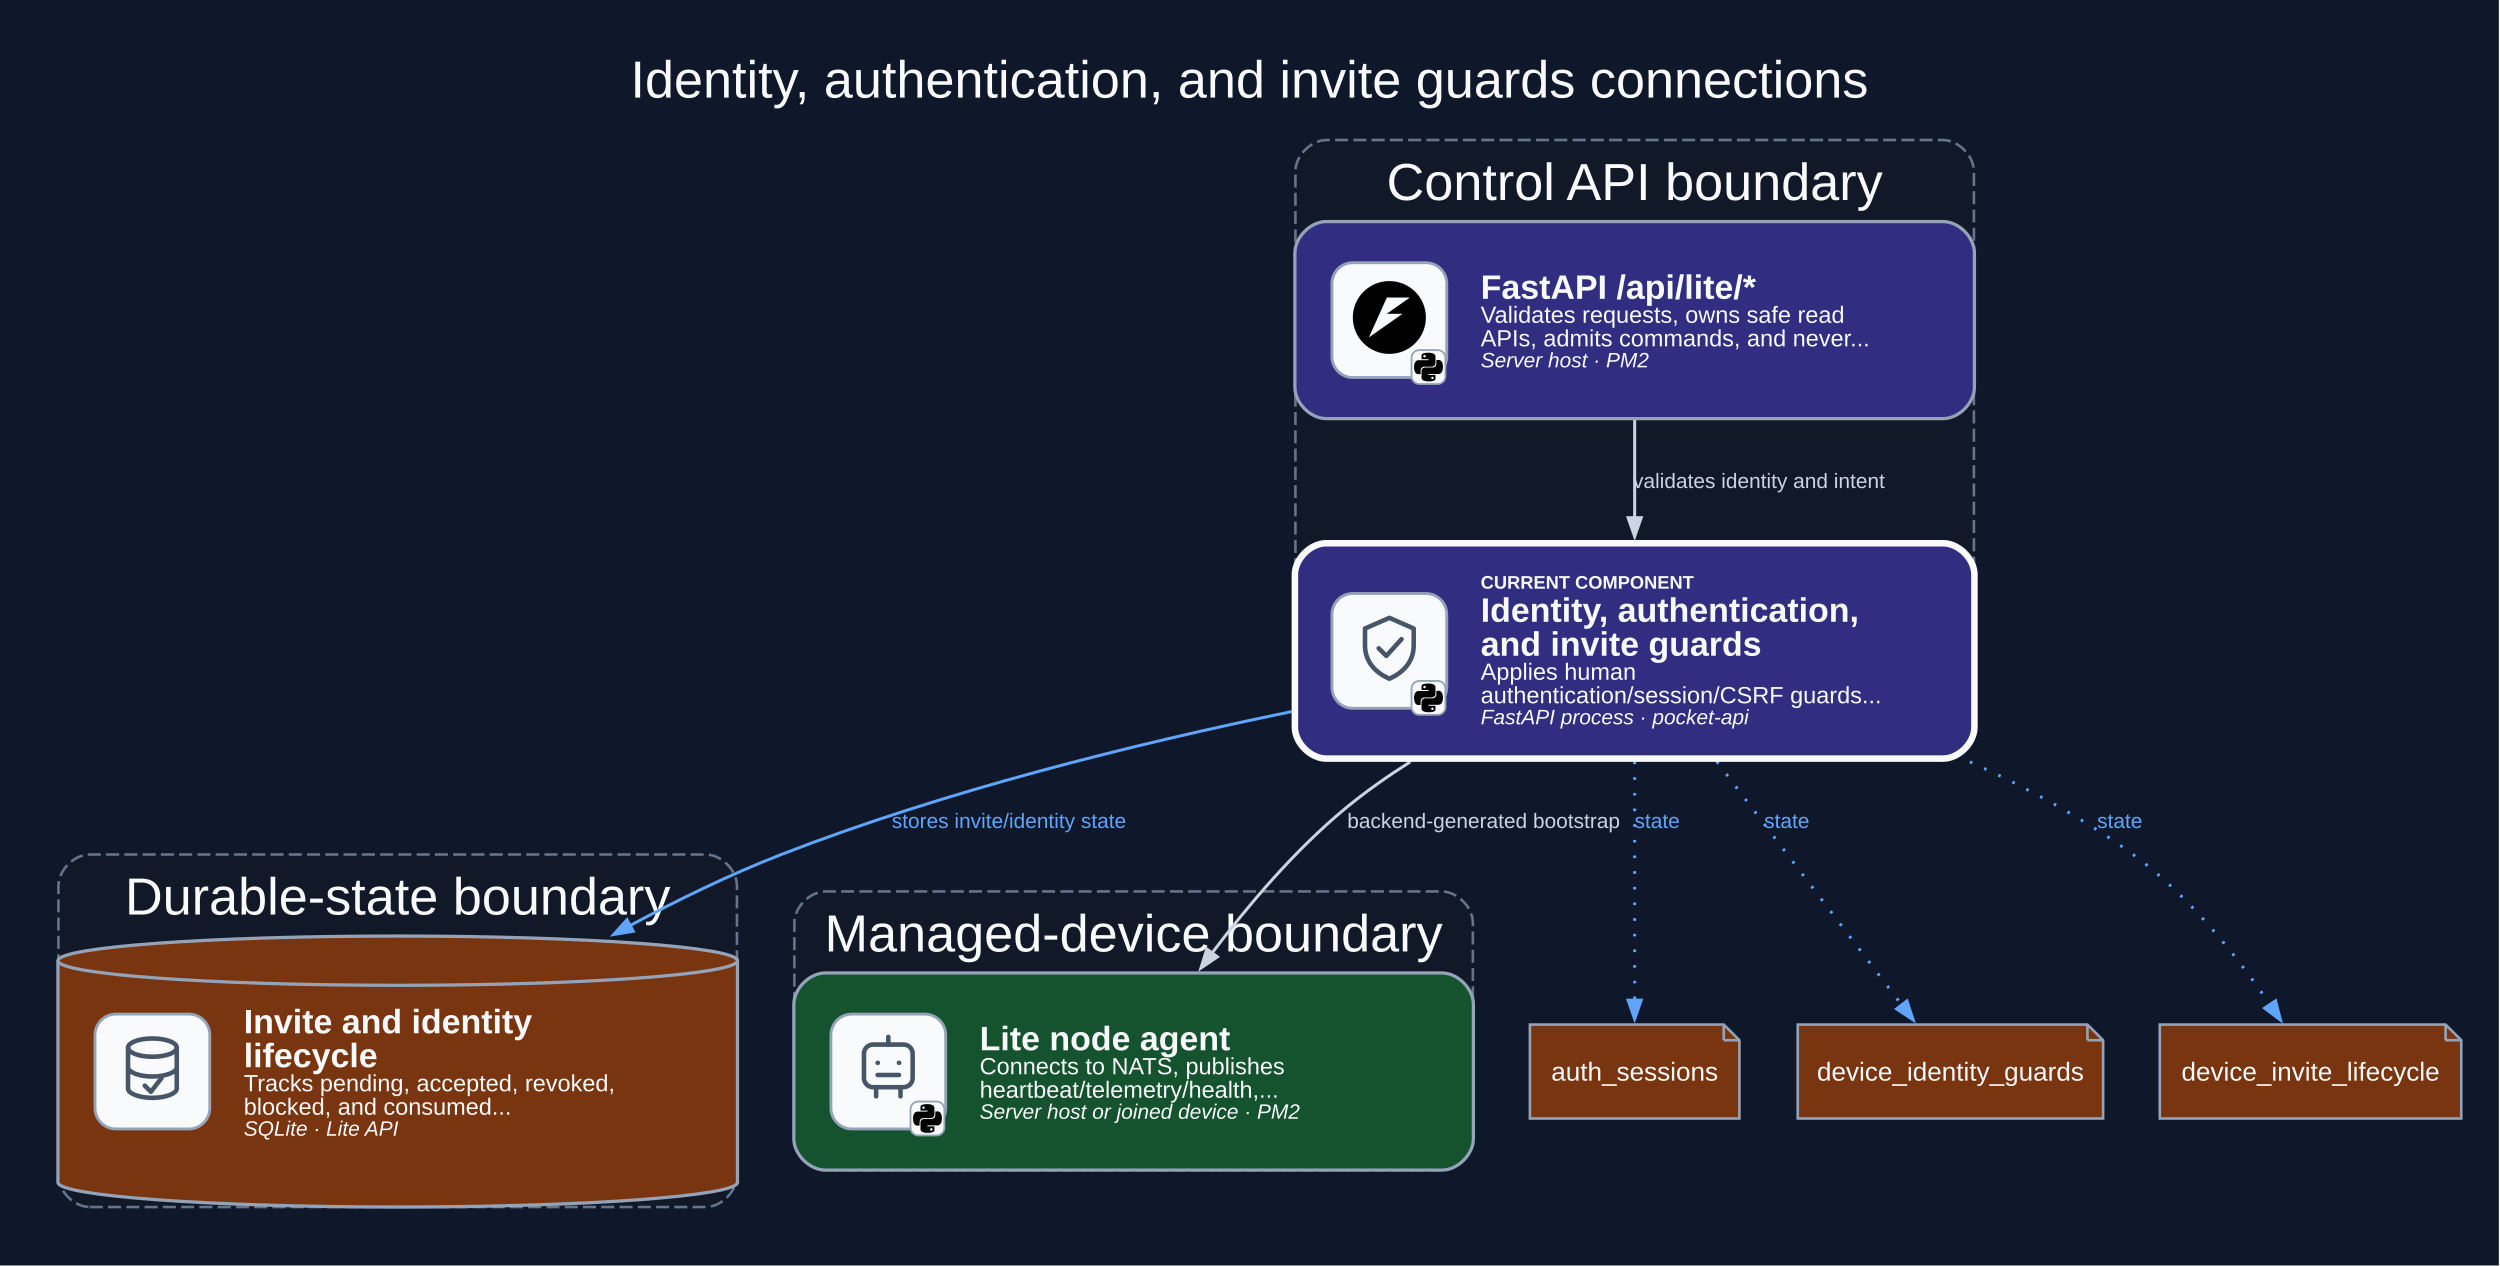
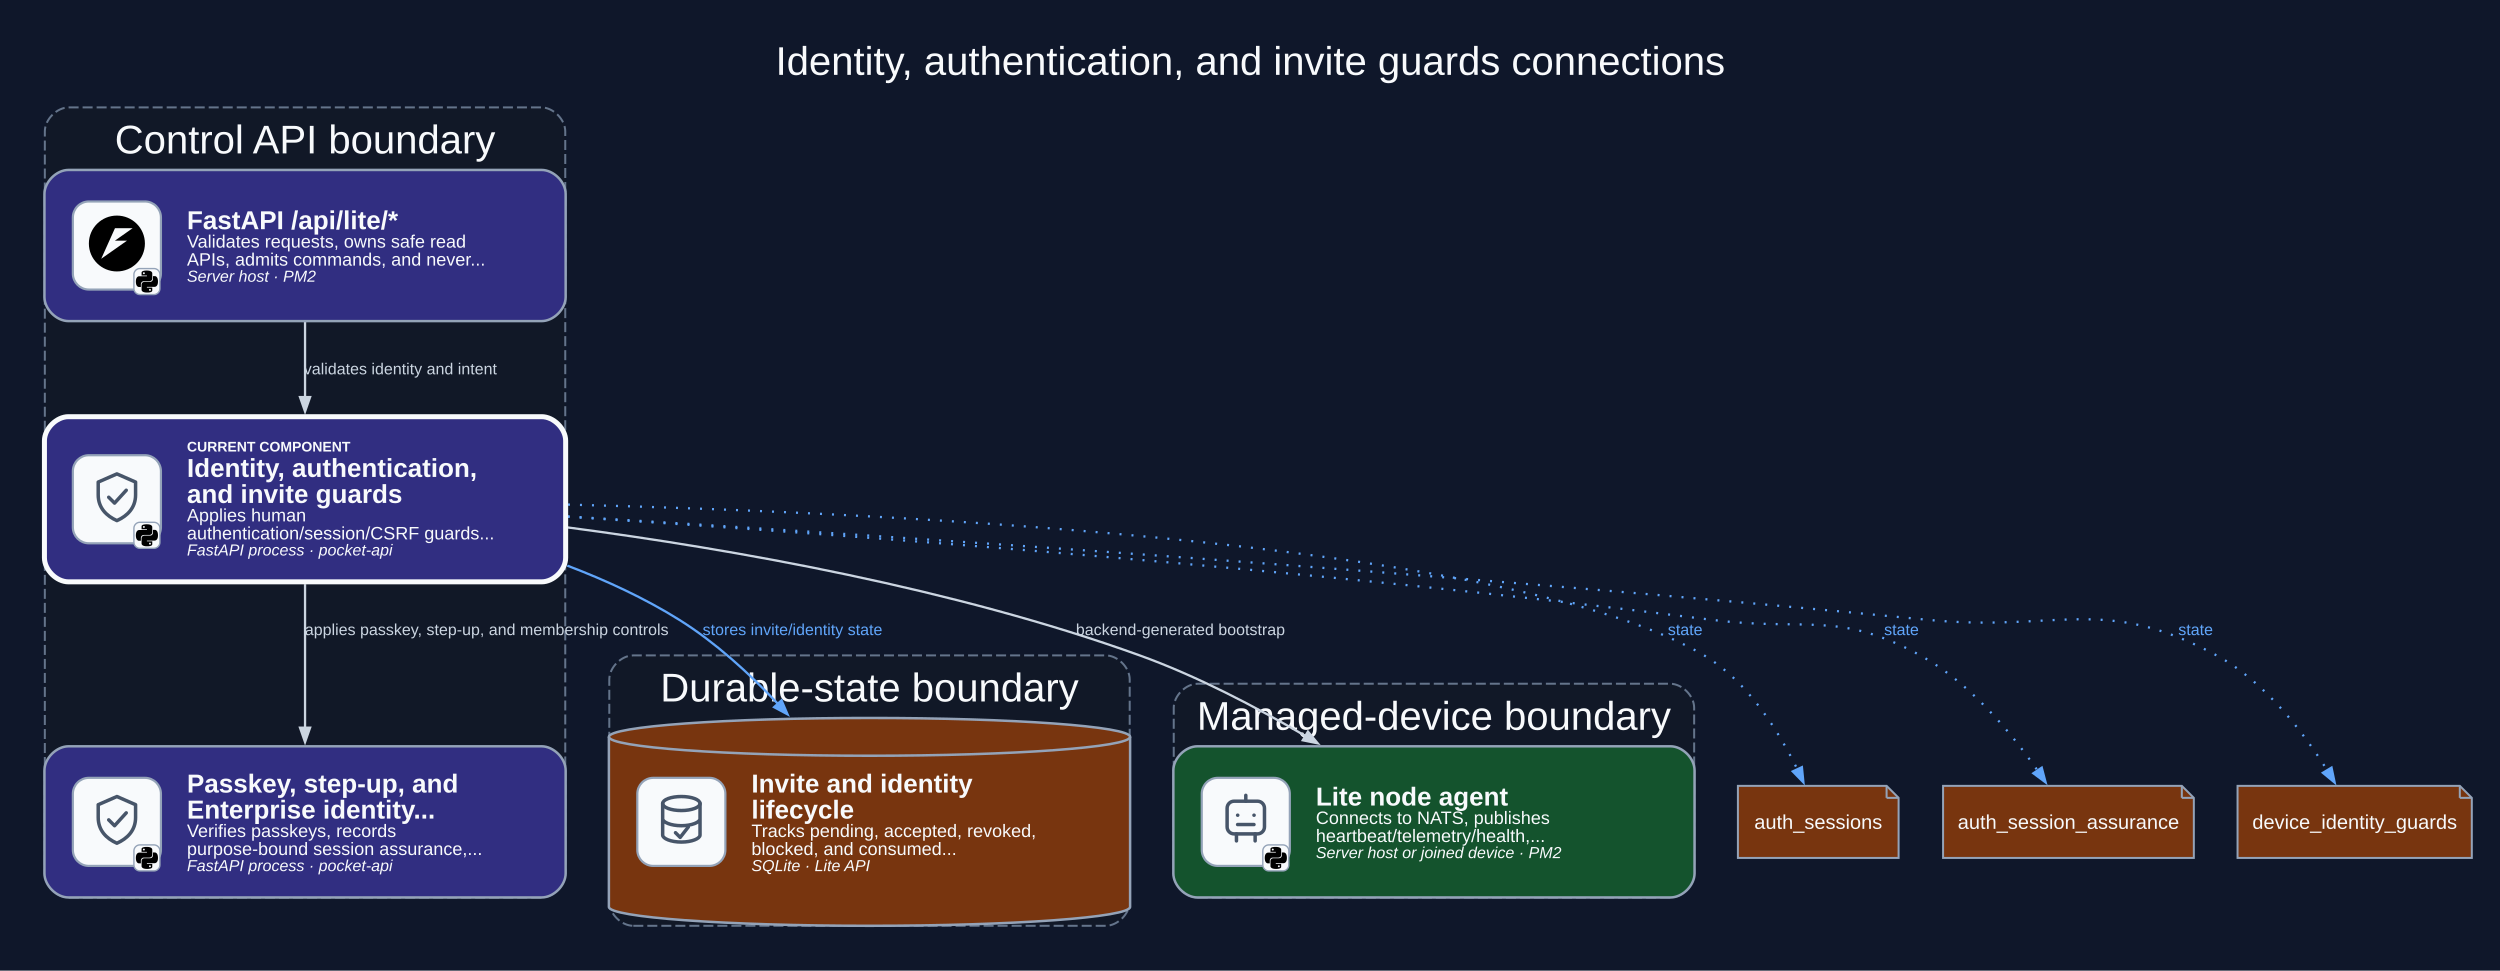
- <svg xmlns="http://www.w3.org/2000/svg" xmlns:xlink="http://www.w3.org/1999/xlink" id="pocketlab-component-api-guards-dark" role="img" aria-labelledby="pocketlab-component-api-guards-dark-title pocketlab-component-api-guards-dark-desc" width="958.00" height="485.00" preserveAspectRatio="xMidYMid meet" focusable="false" viewBox="0.00 0.00 958.00 485.00">
+ <svg xmlns="http://www.w3.org/2000/svg" xmlns:xlink="http://www.w3.org/1999/xlink" id="pocketlab-component-api-guards-dark" role="img" aria-labelledby="pocketlab-component-api-guards-dark-title pocketlab-component-api-guards-dark-desc" width="1249.00" height="485.00" preserveAspectRatio="xMidYMid meet" focusable="false" viewBox="0.00 0.00 1249.00 485.00">
  <defs class="pl-architecture-icon-symbols">
    <symbol id="pl-icon-brand-fastapi" viewBox="0 0 24 24" overflow="visible">
      <path d="M12 .039C5.373.038 0 5.393 0 11.999c-.001 6.607 5.372 11.963 12 11.963 6.628 0 12.001-5.356 12-11.963-0-6.606-5.373-11.96-12-11.96m-.829 5.415h7.55l-7.58 5.328h5.183L5.279 18.544q2.947-6.544 5.892-13.09" />
    </symbol>
    <symbol id="pl-icon-brand-python" viewBox="0 0 24 24" overflow="visible">
      <path d="M14.25.18l.9.2.73.26.59.3.45.32.34.34.25.34.16.33.1.3.04.26.02.2-.01.13V8.5l-.05.63-.13.55-.21.46-.26.38-.3.31-.33.25-.35.19-.35.14-.33.1-.3.07-.26.04-.21.02H8.77l-.69.05-.59.14-.5.22-.41.27-.33.32-.27.35-.2.36-.15.37-.1.35-.07.32-.04.27-.02.21v3.06H3.17l-.21-.03-.28-.07-.32-.12-.35-.18-.36-.26-.36-.36-.35-.46-.32-.59-.28-.73-.21-.88-.14-1.05-.05-1.23.06-1.22.16-1.04.24-.87.32-.71.36-.57.4-.44.42-.33.42-.24.4-.16.36-.1.32-.05.24-.01h.16l.06.01h8.16v-.83H6.18l-.01-2.75-.02-.37.05-.34.11-.31.17-.28.25-.26.31-.23.38-.2.44-.18.51-.15.58-.12.64-.1.71-.06.77-.04.84-.02 1.27.05zm-6.3 1.98l-.23.33-.08.41.08.41.23.34.33.22.41.09.41-.09.33-.22.23-.34.08-.41-.08-.41-.23-.33-.33-.22-.41-.09-.41.09zm13.09 3.95l.28.06.32.12.35.18.36.27.36.35.35.47.32.59.28.73.21.88.14 1.04.05 1.23-.06 1.23-.16 1.04-.24.86-.32.71-.36.57-.4.45-.42.33-.42.24-.4.16-.36.09-.32.05-.24.02-.16-.01h-8.22v.82h5.84l.01 2.76.02.36-.05.34-.11.31-.17.29-.25.25-.31.24-.38.2-.44.17-.51.15-.58.13-.64.09-.71.07-.77.04-.84.01-1.27-.04-1.07-.14-.9-.2-.73-.25-.59-.3-.45-.33-.34-.34-.25-.34-.16-.33-.1-.3-.04-.25-.02-.2.01-.13v-5.34l.05-.64.13-.54.21-.46.26-.38.3-.32.33-.24.35-.2.35-.14.33-.1.3-.06.26-.04.21-.02.13-.01h5.84l.69-.05.59-.14.5-.21.41-.28.33-.32.27-.35.2-.36.15-.36.1-.35.07-.32.04-.28.02-.21V6.07h2.09l.14.01zm-6.47 14.25l-.23.33-.08.41.08.41.23.33.33.23.41.08.41-.08.33-.23.23-.33.08-.41-.08-.41-.23-.33-.33-.23-.41-.08-.41.08z" />
    </symbol>
    <symbol id="pl-icon-semantic-agent" viewBox="0 0 48 48" overflow="visible">
      <g fill="none" stroke="#475569" stroke-width="3" stroke-linecap="round" stroke-linejoin="round">
        <rect x="8" y="8" width="32" height="28" rx="6" />
        <path d="M16 36v6M32 36v6M17 20h.1M31 20h.1M17 28h14M24 8V3" />
      </g>
    </symbol>
    <symbol id="pl-icon-semantic-api-guard" viewBox="0 0 48 48" overflow="visible">
      <g fill="none" stroke="#475569" stroke-width="3" stroke-linecap="round" stroke-linejoin="round">
        <path d="M24 4l16 7v11c0 11-7 18-16 22C15 40 8 33 8 22V11z" />
        <path d="M17 24l5 5 10-11" />
      </g>
    </symbol>
    <symbol id="pl-icon-semantic-durable-state" viewBox="0 0 48 48" overflow="visible">
      <g fill="none" stroke="#475569" stroke-width="3" stroke-linecap="round" stroke-linejoin="round">
        <ellipse cx="24" cy="10" rx="16" ry="6" />
        <path d="M8 10v27c0 3 7 6 16 6s16-3 16-6V10M8 23c0 3 7 6 16 6s16-3 16-6" />
        <path d="M19 35l4 4 7-9" />
      </g>
    </symbol>
  </defs>
  <g id="graph0" class="graph" transform="scale(1 1) rotate(0) translate(14.4 470.53)">
-     <polygon fill="#0f172a" stroke="none" points="-14.4,14.4 -14.4,-470.53 943.16,-470.53 943.16,14.4 -14.4,14.4" />
-     <text xml:space="preserve" text-anchor="middle" x="464.38" y="-433.13" font-family="Arial" font-size="20.00" fill="#f8fafc">Identity, authentication, and invite guards connections</text>
+     <polygon fill="#0f172a" stroke="none" points="-14.4,14.4 -14.4,-470.53 1234.92,-470.53 1234.92,14.4 -14.4,14.4" />
+     <text xml:space="preserve" text-anchor="middle" x="610.26" y="-433.13" font-family="Arial" font-size="20.00" fill="#f8fafc">Identity, authentication, and invite guards connections</text>
    <g id="clust1" class="cluster">
-       <path fill="#111827" stroke="#64748b" stroke-dasharray="5,2" d="M494,-179.84C494,-179.84 730,-179.84 730,-179.84 736,-179.84 742,-185.84 742,-191.84 742,-191.84 742,-404.88 742,-404.88 742,-410.88 736,-416.88 730,-416.88 730,-416.88 494,-416.88 494,-416.88 488,-416.88 482,-410.88 482,-404.88 482,-404.88 482,-191.84 482,-191.84 482,-185.84 488,-179.84 494,-179.84" />
-       <text xml:space="preserve" text-anchor="middle" x="612" y="-393.88" font-family="Arial" font-size="20.00" fill="#f8fafc">Control API boundary</text>
+       <path fill="#111827" stroke="#64748b" stroke-dasharray="5,2" d="M20,-22.16C20,-22.16 256,-22.16 256,-22.16 262,-22.16 268,-28.16 268,-34.16 268,-34.16 268,-404.88 268,-404.88 268,-410.88 262,-416.88 256,-416.88 256,-416.88 20,-416.88 20,-416.88 14,-416.88 8,-410.88 8,-404.88 8,-404.88 8,-34.16 8,-34.16 8,-28.16 14,-22.16 20,-22.16" />
+       <text xml:space="preserve" text-anchor="middle" x="138" y="-393.88" font-family="Arial" font-size="20.00" fill="#f8fafc">Control API boundary</text>
    </g>
    <g id="clust2" class="cluster">
-       <path fill="#111827" stroke="#64748b" stroke-dasharray="5,2" d="M20,-8C20,-8 256,-8 256,-8 262,-8 268,-14 268,-20 268,-20 268,-131.09 268,-131.09 268,-137.09 262,-143.09 256,-143.09 256,-143.09 20,-143.09 20,-143.09 14,-143.09 8,-137.09 8,-131.09 8,-131.09 8,-20 8,-20 8,-14 14,-8 20,-8" />
-       <text xml:space="preserve" text-anchor="middle" x="138" y="-120.09" font-family="Arial" font-size="20.00" fill="#f8fafc">Durable-state boundary</text>
+       <path fill="#111827" stroke="#64748b" stroke-dasharray="5,2" d="M302,-8C302,-8 538,-8 538,-8 544,-8 550,-14 550,-20 550,-20 550,-131.09 550,-131.09 550,-137.09 544,-143.09 538,-143.09 538,-143.09 302,-143.09 302,-143.09 296,-143.09 290,-137.09 290,-131.09 290,-131.09 290,-20 290,-20 290,-14 296,-8 302,-8" />
+       <text xml:space="preserve" text-anchor="middle" x="420" y="-120.09" font-family="Arial" font-size="20.00" fill="#f8fafc">Durable-state boundary</text>
    </g>
    <g id="clust3" class="cluster">
-       <path fill="#111827" stroke="#64748b" stroke-dasharray="5,2" d="M302,-22.16C302,-22.16 538,-22.16 538,-22.16 544,-22.16 550,-28.16 550,-34.16 550,-34.16 550,-116.93 550,-116.93 550,-122.93 544,-128.93 538,-128.93 538,-128.93 302,-128.93 302,-128.93 296,-128.93 290,-122.93 290,-116.93 290,-116.93 290,-34.16 290,-34.16 290,-28.16 296,-22.16 302,-22.16" />
-       <text xml:space="preserve" text-anchor="middle" x="420" y="-105.93" font-family="Arial" font-size="20.00" fill="#f8fafc">Managed-device boundary</text>
+       <path fill="#111827" stroke="#64748b" stroke-dasharray="5,2" d="M584,-22.16C584,-22.16 820,-22.16 820,-22.16 826,-22.16 832,-28.16 832,-34.16 832,-34.16 832,-116.93 832,-116.93 832,-122.93 826,-128.93 820,-128.93 820,-128.93 584,-128.93 584,-128.93 578,-128.93 572,-122.93 572,-116.93 572,-116.93 572,-34.16 572,-34.16 572,-28.16 578,-22.16 584,-22.16" />
+       <text xml:space="preserve" text-anchor="middle" x="702" y="-105.93" font-family="Arial" font-size="20.00" fill="#f8fafc">Managed-device boundary</text>
    </g>
    <g id="edge3" class="edge">
      <g id="a_edge3">
+         <a xlink:title="applies passkey, step-up, and membership controls (Python)">
+           <path fill="none" stroke="#cbd5e1" stroke-width="1.15" d="M138,-178.69C138,-156.65 138,-129.5 138,-106.82" />
+           <polygon fill="#cbd5e1" stroke="#cbd5e1" stroke-width="1.15" points="140.52,-106.98 138,-99.78 135.48,-106.98 140.52,-106.98" />
+         </a>
+       </g>
+       <text xml:space="preserve" text-anchor="middle" x="228.75" y="-153.24" font-family="Arial" font-size="8.00" fill="#cbd5e1">applies passkey, step-up, and membership controls</text>
+     </g>
+     <g id="edge4" class="edge">
+       <g id="a_edge4">
        <a xlink:title="stores invite/identity state (SQLite)">
-           <path fill="none" stroke="#60a5fa" stroke-width="1.15" d="M480.58,-197.85C419.86,-185.38 347.52,-167.38 285,-143.09 265.51,-135.52 245.44,-125.77 226.63,-115.64" />
-           <polygon fill="#60a5fa" stroke="#60a5fa" stroke-width="1.15" points="228.27,-113.67 220.74,-112.43 225.86,-118.09 228.27,-113.67" />
-         </a>
-       </g>
-       <text xml:space="preserve" text-anchor="middle" x="372.23" y="-153.24" font-family="Arial" font-size="8.00" fill="#60a5fa">stores invite/identity state</text>
+           <path fill="none" stroke="#60a5fa" stroke-width="1.15" d="M269.02,-187.94C288.52,-180.53 307.82,-171.58 325,-160.84 342.94,-149.63 359.81,-134.25 374.22,-118.91" />
+           <polygon fill="#60a5fa" stroke="#60a5fa" stroke-width="1.15" points="376.05,-120.65 379.06,-113.64 372.33,-117.24 376.05,-120.65" />
+         </a>
+       </g>
+       <text xml:space="preserve" text-anchor="middle" x="381.53" y="-153.24" font-family="Arial" font-size="8.00" fill="#60a5fa">stores invite/identity state</text>
    </g>
    <g id="edge2" class="edge">
      <g id="a_edge2">
        <a xlink:title="backend-generated bootstrap (Shell artifact)">
-           <path fill="none" stroke="#cbd5e1" stroke-width="1.15" d="M526.03,-178.6C517.34,-173.09 508.9,-167.15 501.25,-160.84 481.89,-144.87 463.9,-123.71 449.78,-104.96" />
-           <polygon fill="#cbd5e1" stroke="#cbd5e1" stroke-width="1.15" points="452.11,-103.87 445.8,-99.58 448.06,-106.87 452.11,-103.87" />
-         </a>
-       </g>
-       <text xml:space="preserve" text-anchor="middle" x="554.12" y="-153.24" font-family="Arial" font-size="8.00" fill="#cbd5e1">backend-generated bootstrap</text>
-     </g>
-     <g id="edge4" class="edge">
-       <path fill="none" stroke="#60a5fa" stroke-width="1.15" stroke-dasharray="1,5" d="M612,-178.69C612,-149.78 612,-112.05 612,-87.18" />
-       <polygon fill="#60a5fa" stroke="#60a5fa" stroke-width="1.15" points="614.52,-87.27 612,-80.07 609.48,-87.27 614.52,-87.27" />
-       <text xml:space="preserve" text-anchor="middle" x="620.62" y="-153.24" font-family="Arial" font-size="8.00" fill="#60a5fa">state</text>
+           <path fill="none" stroke="#cbd5e1" stroke-width="1.15" d="M269.09,-207.04C352.71,-196.02 462.37,-176.5 555,-143.09 583.41,-132.84 612.84,-117.48 637.82,-102.81" />
+           <polygon fill="#cbd5e1" stroke="#cbd5e1" stroke-width="1.15" points="639.04,-105.02 643.93,-99.17 636.46,-100.69 639.04,-105.02" />
+         </a>
+       </g>
+       <text xml:space="preserve" text-anchor="middle" x="575.35" y="-153.24" font-family="Arial" font-size="8.00" fill="#cbd5e1">backend-generated bootstrap</text>
    </g>
    <g id="edge5" class="edge">
-       <path fill="none" stroke="#60a5fa" stroke-width="1.15" stroke-dasharray="1,5" d="M643.48,-178.69C666.04,-149.01 695.65,-110.05 714.51,-85.24" />
-       <polygon fill="#60a5fa" stroke="#60a5fa" stroke-width="1.15" points="716.36,-86.97 718.71,-79.71 712.35,-83.92 716.36,-86.97" />
-       <text xml:space="preserve" text-anchor="middle" x="670.29" y="-153.24" font-family="Arial" font-size="8.00" fill="#60a5fa">state</text>
+       <path fill="none" stroke="#60a5fa" stroke-width="1.15" stroke-dasharray="1,5" d="M269.35,-218.44C444.71,-214.06 744.03,-198.44 837,-143.09 858.83,-130.09 874.33,-105.1 883.6,-86.08" />
+       <polygon fill="#60a5fa" stroke="#60a5fa" stroke-width="1.15" points="885.83,-87.25 886.58,-79.66 881.26,-85.13 885.83,-87.25" />
+       <text xml:space="preserve" text-anchor="middle" x="827.51" y="-153.24" font-family="Arial" font-size="8.00" fill="#60a5fa">state</text>
    </g>
    <g id="edge6" class="edge">
-       <path fill="none" stroke="#60a5fa" stroke-width="1.15" stroke-dasharray="1,5" d="M740.48,-178.6C762.36,-168.7 784.1,-156.91 803,-143.09 824.45,-127.41 843.22,-103.49 855.57,-85.49" />
-       <polygon fill="#60a5fa" stroke="#60a5fa" stroke-width="1.15" points="857.58,-87.02 859.5,-79.63 853.4,-84.21 857.58,-87.02" />
-       <text xml:space="preserve" text-anchor="middle" x="797.89" y="-153.24" font-family="Arial" font-size="8.00" fill="#60a5fa">state</text>
+       <path fill="none" stroke="#60a5fa" stroke-width="1.15" stroke-dasharray="1,5" d="M269.21,-212.38C410.69,-203.28 642.34,-186.12 841,-160.84 887.52,-154.92 903.93,-165.71 945,-143.09 969.68,-129.5 990.39,-104.48 1003.56,-85.61" />
+       <polygon fill="#60a5fa" stroke="#60a5fa" stroke-width="1.15" points="1005.65,-87.02 1007.59,-79.64 1001.47,-84.2 1005.65,-87.02" />
+       <text xml:space="preserve" text-anchor="middle" x="935.58" y="-153.24" font-family="Arial" font-size="8.00" fill="#60a5fa">state</text>
+     </g>
+     <g id="edge7" class="edge">
+       <path fill="none" stroke="#60a5fa" stroke-width="1.15" stroke-dasharray="1,5" d="M269.15,-212.53C429.66,-202.8 709.62,-184.32 949,-160.84 1013.18,-154.54 1036.33,-173.86 1093,-143.09 1117.17,-129.96 1136.41,-104.64 1148.37,-85.56" />
+       <polygon fill="#60a5fa" stroke="#60a5fa" stroke-width="1.15" points="1150.43,-87.03 1151.99,-79.57 1146.11,-84.43 1150.43,-87.03" />
+       <text xml:space="preserve" text-anchor="middle" x="1082.54" y="-153.24" font-family="Arial" font-size="8.00" fill="#60a5fa">state</text>
    </g>
    <g id="edge1" class="edge">
      <g id="a_edge1">
        <a xlink:title="validates identity and intent (Python)">
-           <path fill="none" stroke="#cbd5e1" stroke-width="1.15" d="M612,-309.77C612,-297.87 612,-284.48 612,-271.82" />
-           <polygon fill="#cbd5e1" stroke="#cbd5e1" stroke-width="1.15" points="614.52,-272.14 612,-264.94 609.48,-272.14 614.52,-272.14" />
-         </a>
-       </g>
-       <text xml:space="preserve" text-anchor="middle" x="659.62" y="-283.51" font-family="Arial" font-size="8.00" fill="#cbd5e1">validates identity and intent</text>
+           <path fill="none" stroke="#cbd5e1" stroke-width="1.15" d="M138,-309.77C138,-297.87 138,-284.48 138,-271.82" />
+           <polygon fill="#cbd5e1" stroke="#cbd5e1" stroke-width="1.15" points="140.52,-272.14 138,-264.94 135.48,-272.14 140.52,-272.14" />
+         </a>
+       </g>
+       <text xml:space="preserve" text-anchor="middle" x="185.62" y="-283.51" font-family="Arial" font-size="8.00" fill="#cbd5e1">validates identity and intent</text>
    </g>
    <g id="node1" class="node">
      <g id="a_node1">
        <a xlink:href="../../../../generated/production/architecture/components/api-guards/" xlink:title="Identity, authentication, and invite guards. Applies human authentication/session/CSRF guards plus device identity, duplicate, protected-host, and fail-closed invite/bootstrap acceptance guards." target="_top">
-           <path fill="#312e81" stroke="#f8fafc" stroke-width="2.5" d="M730.2,-262.36C730.2,-262.36 493.8,-262.36 493.8,-262.36 487.8,-262.36 481.8,-256.36 481.8,-250.36 481.8,-250.36 481.8,-191.84 481.8,-191.84 481.8,-185.84 487.8,-179.84 493.8,-179.84 493.8,-179.84 730.2,-179.84 730.2,-179.84 736.2,-179.84 742.2,-185.84 742.2,-191.84 742.2,-191.84 742.2,-250.36 742.2,-250.36 742.2,-256.36 736.2,-262.36 730.2,-262.36" />
+           <path fill="#312e81" stroke="#f8fafc" stroke-width="2.5" d="M256.2,-262.36C256.2,-262.36 19.8,-262.36 19.8,-262.36 13.8,-262.36 7.8,-256.36 7.8,-250.36 7.8,-250.36 7.8,-191.84 7.8,-191.84 7.8,-185.84 13.8,-179.84 19.8,-179.84 19.8,-179.84 256.2,-179.84 256.2,-179.84 262.2,-179.84 268.2,-185.84 268.2,-191.84 268.2,-191.84 268.2,-250.36 268.2,-250.36 268.2,-256.36 262.2,-262.36 256.2,-262.36" />
          <g id="a_node1_0">
-             <g class="pl-node-icon" data-component="api-guards" data-icon-cell="489.00,-256.60,58.00,71.00" data-icon-tile="496.00,-243.10,44.00,44.00" aria-hidden="true">
-               <rect class="pl-node-icon__tile" x="496.00" y="-243.10" width="44.00" height="44.00" rx="8" fill="#f8fafc" stroke="#94a3b8" stroke-width="1.1" />
-               <use class="pl-node-icon__primary" href="#pl-icon-semantic-api-guard" x="504.00" y="-236.10" width="28.00" height="28.00" preserveAspectRatio="xMidYMid meet" aria-hidden="true" />
-               <rect class="pl-node-icon__badge-tile" x="526.50" y="-209.60" width="13.00" height="13.00" rx="3" fill="#f8fafc" stroke="#94a3b8" stroke-width="0.7" />
-               <use class="pl-node-icon__badge" href="#pl-icon-brand-python" x="527.50" y="-208.60" width="11.00" height="11.00" preserveAspectRatio="xMidYMid meet" aria-hidden="true" />
-             </g>
-           </g>
-           <text xml:space="preserve" text-anchor="start" x="553" y="-244.95" font-family="Arial" font-weight="bold" font-size="7.00" fill="#f8fafc">CURRENT COMPONENT</text>
-           <text xml:space="preserve" text-anchor="start" x="553" y="-232.25" font-family="Arial" font-weight="bold" font-size="13.00" fill="#f8fafc">Identity, authentication,</text>
-           <text xml:space="preserve" text-anchor="start" x="553" y="-219.25" font-family="Arial" font-weight="bold" font-size="13.00" fill="#f8fafc">and invite guards</text>
-           <text xml:space="preserve" text-anchor="start" x="553" y="-210.05" font-family="Arial" font-size="9.00" fill="#f8fafc">Applies human</text>
-           <text xml:space="preserve" text-anchor="start" x="553" y="-201.05" font-family="Arial" font-size="9.00" fill="#f8fafc">authentication/session/CSRF guards...</text>
-           <text xml:space="preserve" text-anchor="start" x="553" y="-193" font-family="Arial" font-style="italic" font-size="8.00" fill="#f8fafc">FastAPI process · pocket-api</text>
+             <g class="pl-node-icon" data-component="api-guards" data-icon-cell="15.00,-256.60,58.00,71.00" data-icon-tile="22.00,-243.10,44.00,44.00" aria-hidden="true">
+               <rect class="pl-node-icon__tile" x="22.00" y="-243.10" width="44.00" height="44.00" rx="8" fill="#f8fafc" stroke="#94a3b8" stroke-width="1.1" />
+               <use class="pl-node-icon__primary" href="#pl-icon-semantic-api-guard" x="30.00" y="-236.10" width="28.00" height="28.00" preserveAspectRatio="xMidYMid meet" aria-hidden="true" />
+               <rect class="pl-node-icon__badge-tile" x="52.50" y="-209.60" width="13.00" height="13.00" rx="3" fill="#f8fafc" stroke="#94a3b8" stroke-width="0.7" />
+               <use class="pl-node-icon__badge" href="#pl-icon-brand-python" x="53.50" y="-208.60" width="11.00" height="11.00" preserveAspectRatio="xMidYMid meet" aria-hidden="true" />
+             </g>
+           </g>
+           <text xml:space="preserve" text-anchor="start" x="79" y="-244.95" font-family="Arial" font-weight="bold" font-size="7.00" fill="#f8fafc">CURRENT COMPONENT</text>
+           <text xml:space="preserve" text-anchor="start" x="79" y="-232.25" font-family="Arial" font-weight="bold" font-size="13.00" fill="#f8fafc">Identity, authentication,</text>
+           <text xml:space="preserve" text-anchor="start" x="79" y="-219.25" font-family="Arial" font-weight="bold" font-size="13.00" fill="#f8fafc">and invite guards</text>
+           <text xml:space="preserve" text-anchor="start" x="79" y="-210.05" font-family="Arial" font-size="9.00" fill="#f8fafc">Applies human</text>
+           <text xml:space="preserve" text-anchor="start" x="79" y="-201.05" font-family="Arial" font-size="9.00" fill="#f8fafc">authentication/session/CSRF guards...</text>
+           <text xml:space="preserve" text-anchor="start" x="79" y="-193" font-family="Arial" font-style="italic" font-size="8.00" fill="#f8fafc">FastAPI process · pocket-api</text>
        </a>
      </g>
    </g>
    <g id="node2" class="node">
      <g id="a_node2">
-         <a xlink:href="../../../../generated/production/architecture/components/lite-api/" xlink:title="FastAPI /api/lite/*. Validates requests, owns safe read APIs, admits commands, and never delegates browser execution directly to NATS or shell." target="_top">
-           <path fill="#312e81" stroke="#94a3b8" stroke-width="1.25" d="M730.2,-385.63C730.2,-385.63 493.8,-385.63 493.8,-385.63 487.8,-385.63 481.8,-379.63 481.8,-373.63 481.8,-373.63 481.8,-322.11 481.8,-322.11 481.8,-316.11 487.8,-310.11 493.8,-310.11 493.8,-310.11 730.2,-310.11 730.2,-310.11 736.2,-310.11 742.2,-316.11 742.2,-322.11 742.2,-322.11 742.2,-373.63 742.2,-373.63 742.2,-379.63 736.2,-385.63 730.2,-385.63" />
+         <a xlink:href="../../../../generated/production/architecture/components/identity-access-controls/" xlink:title="Passkey, step-up, and Enterprise identity controls. Verifies passkeys, records purpose-bound session assurance, and resolves server-owned Enterprise memberships and final-Owner protection; it does not create a browser-held authority." target="_top">
+           <path fill="#312e81" stroke="#94a3b8" stroke-width="1.25" d="M256.2,-97.68C256.2,-97.68 19.8,-97.68 19.8,-97.68 13.8,-97.68 7.8,-91.68 7.8,-85.68 7.8,-85.68 7.8,-34.16 7.8,-34.16 7.8,-28.16 13.8,-22.16 19.8,-22.16 19.8,-22.16 256.2,-22.16 256.2,-22.16 262.2,-22.16 268.2,-28.16 268.2,-34.16 268.2,-34.16 268.2,-85.68 268.2,-85.68 268.2,-91.68 262.2,-97.68 256.2,-97.68" />
          <g id="a_node2_1">
-             <g class="pl-node-icon" data-component="lite-api" data-icon-cell="489.00,-379.87,58.00,64.00" data-icon-tile="496.00,-369.87,44.00,44.00" aria-hidden="true">
-               <rect class="pl-node-icon__tile" x="496.00" y="-369.87" width="44.00" height="44.00" rx="8" fill="#f8fafc" stroke="#94a3b8" stroke-width="1.1" />
-               <use class="pl-node-icon__primary" href="#pl-icon-brand-fastapi" x="504.00" y="-362.87" width="28.00" height="28.00" preserveAspectRatio="xMidYMid meet" aria-hidden="true" />
-               <rect class="pl-node-icon__badge-tile" x="526.50" y="-336.37" width="13.00" height="13.00" rx="3" fill="#f8fafc" stroke="#94a3b8" stroke-width="0.7" />
-               <use class="pl-node-icon__badge" href="#pl-icon-brand-python" x="527.50" y="-335.37" width="11.00" height="11.00" preserveAspectRatio="xMidYMid meet" aria-hidden="true" />
-             </g>
-           </g>
-           <text xml:space="preserve" text-anchor="start" x="553" y="-356.02" font-family="Arial" font-weight="bold" font-size="13.00" fill="#f8fafc">FastAPI /api/lite/*</text>
-           <text xml:space="preserve" text-anchor="start" x="553" y="-346.82" font-family="Arial" font-size="9.00" fill="#f8fafc">Validates requests, owns safe read</text>
-           <text xml:space="preserve" text-anchor="start" x="553" y="-337.82" font-family="Arial" font-size="9.00" fill="#f8fafc">APIs, admits commands, and never...</text>
-           <text xml:space="preserve" text-anchor="start" x="553" y="-329.77" font-family="Arial" font-style="italic" font-size="8.00" fill="#f8fafc">Server host · PM2</text>
+             <g class="pl-node-icon" data-component="identity-access-controls" data-icon-cell="15.00,-91.92,58.00,64.00" data-icon-tile="22.00,-81.92,44.00,44.00" aria-hidden="true">
+               <rect class="pl-node-icon__tile" x="22.00" y="-81.92" width="44.00" height="44.00" rx="8" fill="#f8fafc" stroke="#94a3b8" stroke-width="1.1" />
+               <use class="pl-node-icon__primary" href="#pl-icon-semantic-api-guard" x="30.00" y="-74.92" width="28.00" height="28.00" preserveAspectRatio="xMidYMid meet" aria-hidden="true" />
+               <rect class="pl-node-icon__badge-tile" x="52.50" y="-48.42" width="13.00" height="13.00" rx="3" fill="#f8fafc" stroke="#94a3b8" stroke-width="0.7" />
+               <use class="pl-node-icon__badge" href="#pl-icon-brand-python" x="53.50" y="-47.42" width="11.00" height="11.00" preserveAspectRatio="xMidYMid meet" aria-hidden="true" />
+             </g>
+           </g>
+           <text xml:space="preserve" text-anchor="start" x="79" y="-74.57" font-family="Arial" font-weight="bold" font-size="13.00" fill="#f8fafc">Passkey, step-up, and</text>
+           <text xml:space="preserve" text-anchor="start" x="79" y="-61.57" font-family="Arial" font-weight="bold" font-size="13.00" fill="#f8fafc">Enterprise identity...</text>
+           <text xml:space="preserve" text-anchor="start" x="79" y="-52.37" font-family="Arial" font-size="9.00" fill="#f8fafc">Verifies passkeys, records</text>
+           <text xml:space="preserve" text-anchor="start" x="79" y="-43.37" font-family="Arial" font-size="9.00" fill="#f8fafc">purpose-bound session assurance,...</text>
+           <text xml:space="preserve" text-anchor="start" x="79" y="-35.32" font-family="Arial" font-style="italic" font-size="8.00" fill="#f8fafc">FastAPI process · pocket-api</text>
        </a>
      </g>
    </g>
    <g id="node3" class="node">
      <g id="a_node3">
-         <a xlink:href="../../../../generated/production/architecture/components/invite-state/" xlink:title="Invite and identity lifecycle. Tracks pending, accepted, revoked, blocked, and consumed invite/identity state with duplicate and mismatch guards." target="_top">
-           <path fill="#78350f" stroke="#94a3b8" stroke-width="1.25" d="M268.2,-102.4C268.2,-107.61 209.84,-111.84 138,-111.84 66.16,-111.84 7.8,-107.61 7.8,-102.4 7.8,-102.4 7.8,-17.44 7.8,-17.44 7.8,-12.23 66.16,-8 138,-8 209.84,-8 268.2,-12.23 268.2,-17.44 268.2,-17.44 268.2,-102.4 268.2,-102.4" />
-           <path fill="none" stroke="#94a3b8" stroke-width="1.25" d="M268.2,-102.4C268.2,-97.19 209.84,-92.96 138,-92.96 66.16,-92.96 7.8,-97.19 7.8,-102.4" />
+         <a xlink:href="../../../../generated/production/architecture/components/lite-api/" xlink:title="FastAPI /api/lite/*. Validates requests, owns safe read APIs, admits commands, and never delegates browser execution directly to NATS or shell." target="_top">
+           <path fill="#312e81" stroke="#94a3b8" stroke-width="1.25" d="M256.2,-385.63C256.2,-385.63 19.8,-385.63 19.8,-385.63 13.8,-385.63 7.8,-379.63 7.8,-373.63 7.8,-373.63 7.8,-322.11 7.8,-322.11 7.8,-316.11 13.8,-310.11 19.8,-310.11 19.8,-310.11 256.2,-310.11 256.2,-310.11 262.2,-310.11 268.2,-316.11 268.2,-322.11 268.2,-322.11 268.2,-373.63 268.2,-373.63 268.2,-379.63 262.2,-385.63 256.2,-385.63" />
          <g id="a_node3_2">
-             <g class="pl-node-icon" data-component="invite-state" data-icon-cell="15.00,-91.92,58.00,64.00" data-icon-tile="22.00,-81.92,44.00,44.00" aria-hidden="true">
-               <rect class="pl-node-icon__tile" x="22.00" y="-81.92" width="44.00" height="44.00" rx="8" fill="#f8fafc" stroke="#94a3b8" stroke-width="1.1" />
-               <use class="pl-node-icon__primary" href="#pl-icon-semantic-durable-state" x="30.00" y="-74.92" width="28.00" height="28.00" preserveAspectRatio="xMidYMid meet" aria-hidden="true" />
-             </g>
-           </g>
-           <text xml:space="preserve" text-anchor="start" x="79" y="-74.57" font-family="Arial" font-weight="bold" font-size="13.00" fill="#f8fafc">Invite and identity</text>
-           <text xml:space="preserve" text-anchor="start" x="79" y="-61.57" font-family="Arial" font-weight="bold" font-size="13.00" fill="#f8fafc">lifecycle</text>
-           <text xml:space="preserve" text-anchor="start" x="79" y="-52.37" font-family="Arial" font-size="9.00" fill="#f8fafc">Tracks pending, accepted, revoked,</text>
-           <text xml:space="preserve" text-anchor="start" x="79" y="-43.37" font-family="Arial" font-size="9.00" fill="#f8fafc">blocked, and consumed...</text>
-           <text xml:space="preserve" text-anchor="start" x="79" y="-35.32" font-family="Arial" font-style="italic" font-size="8.00" fill="#f8fafc">SQLite · Lite API</text>
+             <g class="pl-node-icon" data-component="lite-api" data-icon-cell="15.00,-379.87,58.00,64.00" data-icon-tile="22.00,-369.87,44.00,44.00" aria-hidden="true">
+               <rect class="pl-node-icon__tile" x="22.00" y="-369.87" width="44.00" height="44.00" rx="8" fill="#f8fafc" stroke="#94a3b8" stroke-width="1.1" />
+               <use class="pl-node-icon__primary" href="#pl-icon-brand-fastapi" x="30.00" y="-362.87" width="28.00" height="28.00" preserveAspectRatio="xMidYMid meet" aria-hidden="true" />
+               <rect class="pl-node-icon__badge-tile" x="52.50" y="-336.37" width="13.00" height="13.00" rx="3" fill="#f8fafc" stroke="#94a3b8" stroke-width="0.7" />
+               <use class="pl-node-icon__badge" href="#pl-icon-brand-python" x="53.50" y="-335.37" width="11.00" height="11.00" preserveAspectRatio="xMidYMid meet" aria-hidden="true" />
+             </g>
+           </g>
+           <text xml:space="preserve" text-anchor="start" x="79" y="-356.02" font-family="Arial" font-weight="bold" font-size="13.00" fill="#f8fafc">FastAPI /api/lite/*</text>
+           <text xml:space="preserve" text-anchor="start" x="79" y="-346.82" font-family="Arial" font-size="9.00" fill="#f8fafc">Validates requests, owns safe read</text>
+           <text xml:space="preserve" text-anchor="start" x="79" y="-337.82" font-family="Arial" font-size="9.00" fill="#f8fafc">APIs, admits commands, and never...</text>
+           <text xml:space="preserve" text-anchor="start" x="79" y="-329.77" font-family="Arial" font-style="italic" font-size="8.00" fill="#f8fafc">Server host · PM2</text>
        </a>
      </g>
    </g>
    <g id="node4" class="node">
      <g id="a_node4">
-         <a xlink:href="../../../../generated/production/architecture/components/node-agent/" xlink:title="Lite node agent. Connects to NATS, publishes heartbeat/telemetry/health, handles device commands, and reconnects after outages." target="_top">
-           <path fill="#14532d" stroke="#94a3b8" stroke-width="1.25" d="M538.2,-97.68C538.2,-97.68 301.8,-97.68 301.8,-97.68 295.8,-97.68 289.8,-91.68 289.8,-85.68 289.8,-85.68 289.8,-34.16 289.8,-34.16 289.8,-28.16 295.8,-22.16 301.8,-22.16 301.8,-22.16 538.2,-22.16 538.2,-22.16 544.2,-22.16 550.2,-28.16 550.2,-34.16 550.2,-34.16 550.2,-85.68 550.2,-85.68 550.2,-91.68 544.2,-97.68 538.2,-97.68" />
+         <a xlink:href="../../../../generated/production/architecture/components/invite-state/" xlink:title="Invite and identity lifecycle. Tracks pending, accepted, revoked, blocked, and consumed invite/identity state with duplicate and mismatch guards." target="_top">
+           <path fill="#78350f" stroke="#94a3b8" stroke-width="1.25" d="M550.2,-102.4C550.2,-107.61 491.84,-111.84 420,-111.84 348.16,-111.84 289.8,-107.61 289.8,-102.4 289.8,-102.4 289.8,-17.44 289.8,-17.44 289.8,-12.23 348.16,-8 420,-8 491.84,-8 550.2,-12.23 550.2,-17.44 550.2,-17.44 550.2,-102.4 550.2,-102.4" />
+           <path fill="none" stroke="#94a3b8" stroke-width="1.25" d="M550.2,-102.4C550.2,-97.19 491.84,-92.96 420,-92.96 348.16,-92.96 289.8,-97.19 289.8,-102.4" />
          <g id="a_node4_3">
-             <g class="pl-node-icon" data-component="node-agent" data-icon-cell="297.00,-91.92,58.00,64.00" data-icon-tile="304.00,-81.92,44.00,44.00" aria-hidden="true">
+             <g class="pl-node-icon" data-component="invite-state" data-icon-cell="297.00,-91.92,58.00,64.00" data-icon-tile="304.00,-81.92,44.00,44.00" aria-hidden="true">
              <rect class="pl-node-icon__tile" x="304.00" y="-81.92" width="44.00" height="44.00" rx="8" fill="#f8fafc" stroke="#94a3b8" stroke-width="1.1" />
-               <use class="pl-node-icon__primary" href="#pl-icon-semantic-agent" x="312.00" y="-74.92" width="28.00" height="28.00" preserveAspectRatio="xMidYMid meet" aria-hidden="true" />
-               <rect class="pl-node-icon__badge-tile" x="334.50" y="-48.42" width="13.00" height="13.00" rx="3" fill="#f8fafc" stroke="#94a3b8" stroke-width="0.7" />
-               <use class="pl-node-icon__badge" href="#pl-icon-brand-python" x="335.50" y="-47.42" width="11.00" height="11.00" preserveAspectRatio="xMidYMid meet" aria-hidden="true" />
-             </g>
-           </g>
-           <text xml:space="preserve" text-anchor="start" x="361" y="-68.07" font-family="Arial" font-weight="bold" font-size="13.00" fill="#f8fafc">Lite node agent</text>
-           <text xml:space="preserve" text-anchor="start" x="361" y="-58.87" font-family="Arial" font-size="9.00" fill="#f8fafc">Connects to NATS, publishes</text>
-           <text xml:space="preserve" text-anchor="start" x="361" y="-49.87" font-family="Arial" font-size="9.00" fill="#f8fafc">heartbeat/telemetry/health,...</text>
-           <text xml:space="preserve" text-anchor="start" x="361" y="-41.82" font-family="Arial" font-style="italic" font-size="8.00" fill="#f8fafc">Server host or joined device · PM2</text>
+               <use class="pl-node-icon__primary" href="#pl-icon-semantic-durable-state" x="312.00" y="-74.92" width="28.00" height="28.00" preserveAspectRatio="xMidYMid meet" aria-hidden="true" />
+             </g>
+           </g>
+           <text xml:space="preserve" text-anchor="start" x="361" y="-74.57" font-family="Arial" font-weight="bold" font-size="13.00" fill="#f8fafc">Invite and identity</text>
+           <text xml:space="preserve" text-anchor="start" x="361" y="-61.57" font-family="Arial" font-weight="bold" font-size="13.00" fill="#f8fafc">lifecycle</text>
+           <text xml:space="preserve" text-anchor="start" x="361" y="-52.37" font-family="Arial" font-size="9.00" fill="#f8fafc">Tracks pending, accepted, revoked,</text>
+           <text xml:space="preserve" text-anchor="start" x="361" y="-43.37" font-family="Arial" font-size="9.00" fill="#f8fafc">blocked, and consumed...</text>
+           <text xml:space="preserve" text-anchor="start" x="361" y="-35.32" font-family="Arial" font-style="italic" font-size="8.00" fill="#f8fafc">SQLite · Lite API</text>
        </a>
      </g>
    </g>
    <g id="node5" class="node">
      <g id="a_node5">
-         <a xlink:title="Durable-state dependency">
-           <polygon fill="#78350f" stroke="#94a3b8" points="646.14,-77.92 571.86,-77.92 571.86,-41.92 652.14,-41.92 652.14,-71.92 646.14,-77.92" />
-           <polyline fill="none" stroke="#94a3b8" points="646.14,-77.92 646.14,-71.92" />
-           <polyline fill="none" stroke="#94a3b8" points="652.14,-71.92 646.14,-71.92" />
-           <text xml:space="preserve" text-anchor="middle" x="612" y="-56.42" font-family="Arial" font-size="10.00" fill="#f8fafc">auth_sessions</text>
+         <a xlink:href="../../../../generated/production/architecture/components/node-agent/" xlink:title="Lite node agent. Connects to NATS, publishes heartbeat/telemetry/health, handles device commands, and reconnects after outages." target="_top">
+           <path fill="#14532d" stroke="#94a3b8" stroke-width="1.25" d="M820.2,-97.68C820.2,-97.68 583.8,-97.68 583.8,-97.68 577.8,-97.68 571.8,-91.68 571.8,-85.68 571.8,-85.68 571.8,-34.16 571.8,-34.16 571.8,-28.16 577.8,-22.16 583.8,-22.16 583.8,-22.16 820.2,-22.16 820.2,-22.16 826.2,-22.16 832.2,-28.16 832.2,-34.16 832.2,-34.16 832.2,-85.68 832.2,-85.68 832.2,-91.68 826.2,-97.68 820.2,-97.68" />
+           <g id="a_node5_4">
+             <g class="pl-node-icon" data-component="node-agent" data-icon-cell="579.00,-91.92,58.00,64.00" data-icon-tile="586.00,-81.92,44.00,44.00" aria-hidden="true">
+               <rect class="pl-node-icon__tile" x="586.00" y="-81.92" width="44.00" height="44.00" rx="8" fill="#f8fafc" stroke="#94a3b8" stroke-width="1.1" />
+               <use class="pl-node-icon__primary" href="#pl-icon-semantic-agent" x="594.00" y="-74.92" width="28.00" height="28.00" preserveAspectRatio="xMidYMid meet" aria-hidden="true" />
+               <rect class="pl-node-icon__badge-tile" x="616.50" y="-48.42" width="13.00" height="13.00" rx="3" fill="#f8fafc" stroke="#94a3b8" stroke-width="0.7" />
+               <use class="pl-node-icon__badge" href="#pl-icon-brand-python" x="617.50" y="-47.42" width="11.00" height="11.00" preserveAspectRatio="xMidYMid meet" aria-hidden="true" />
+             </g>
+           </g>
+           <text xml:space="preserve" text-anchor="start" x="643" y="-68.07" font-family="Arial" font-weight="bold" font-size="13.00" fill="#f8fafc">Lite node agent</text>
+           <text xml:space="preserve" text-anchor="start" x="643" y="-58.87" font-family="Arial" font-size="9.00" fill="#f8fafc">Connects to NATS, publishes</text>
+           <text xml:space="preserve" text-anchor="start" x="643" y="-49.87" font-family="Arial" font-size="9.00" fill="#f8fafc">heartbeat/telemetry/health,...</text>
+           <text xml:space="preserve" text-anchor="start" x="643" y="-41.82" font-family="Arial" font-style="italic" font-size="8.00" fill="#f8fafc">Server host or joined device · PM2</text>
        </a>
      </g>
    </g>
    <g id="node6" class="node">
      <g id="a_node6">
        <a xlink:title="Durable-state dependency">
-           <polygon fill="#78350f" stroke="#94a3b8" points="785.51,-77.92 674.49,-77.92 674.49,-41.92 791.51,-41.92 791.51,-71.92 785.51,-77.92" />
-           <polyline fill="none" stroke="#94a3b8" points="785.51,-77.92 785.51,-71.92" />
-           <polyline fill="none" stroke="#94a3b8" points="791.51,-71.92 785.51,-71.92" />
-           <text xml:space="preserve" text-anchor="middle" x="733" y="-56.42" font-family="Arial" font-size="10.00" fill="#f8fafc">device_identity_guards</text>
+           <polygon fill="#78350f" stroke="#94a3b8" points="928.14,-77.92 853.86,-77.92 853.86,-41.92 934.14,-41.92 934.14,-71.92 928.14,-77.92" />
+           <polyline fill="none" stroke="#94a3b8" points="928.14,-77.92 928.14,-71.92" />
+           <polyline fill="none" stroke="#94a3b8" points="934.14,-71.92 928.14,-71.92" />
+           <text xml:space="preserve" text-anchor="middle" x="894" y="-56.42" font-family="Arial" font-size="10.00" fill="#f8fafc">auth_sessions</text>
        </a>
      </g>
    </g>
    <g id="node7" class="node">
      <g id="a_node7">
        <a xlink:title="Durable-state dependency">
-           <polygon fill="#78350f" stroke="#94a3b8" points="922.76,-77.92 813.24,-77.92 813.24,-41.92 928.76,-41.92 928.76,-71.92 922.76,-77.92" />
-           <polyline fill="none" stroke="#94a3b8" points="922.76,-77.92 922.76,-71.92" />
-           <polyline fill="none" stroke="#94a3b8" points="928.76,-71.92 922.76,-71.92" />
-           <text xml:space="preserve" text-anchor="middle" x="871" y="-56.42" font-family="Arial" font-size="10.00" fill="#f8fafc">device_invite_lifecycle</text>
+           <polygon fill="#78350f" stroke="#94a3b8" points="1075.64,-77.92 956.36,-77.92 956.36,-41.92 1081.64,-41.92 1081.64,-71.92 1075.64,-77.92" />
+           <polyline fill="none" stroke="#94a3b8" points="1075.64,-77.92 1075.64,-71.92" />
+           <polyline fill="none" stroke="#94a3b8" points="1081.64,-71.92 1075.64,-71.92" />
+           <text xml:space="preserve" text-anchor="middle" x="1019" y="-56.42" font-family="Arial" font-size="10.00" fill="#f8fafc">auth_session_assurance</text>
+         </a>
+       </g>
+     </g>
+     <g id="node8" class="node">
+       <g id="a_node8">
+         <a xlink:title="Durable-state dependency">
+           <polygon fill="#78350f" stroke="#94a3b8" points="1214.52,-77.92 1103.48,-77.92 1103.48,-41.92 1220.52,-41.92 1220.52,-71.92 1214.52,-77.92" />
+           <polyline fill="none" stroke="#94a3b8" points="1214.52,-77.92 1214.52,-71.92" />
+           <polyline fill="none" stroke="#94a3b8" points="1220.52,-71.92 1214.52,-71.92" />
+           <text xml:space="preserve" text-anchor="middle" x="1162" y="-56.42" font-family="Arial" font-size="10.00" fill="#f8fafc">device_identity_guards</text>
        </a>
      </g>
    </g>
  </g>
</svg>
